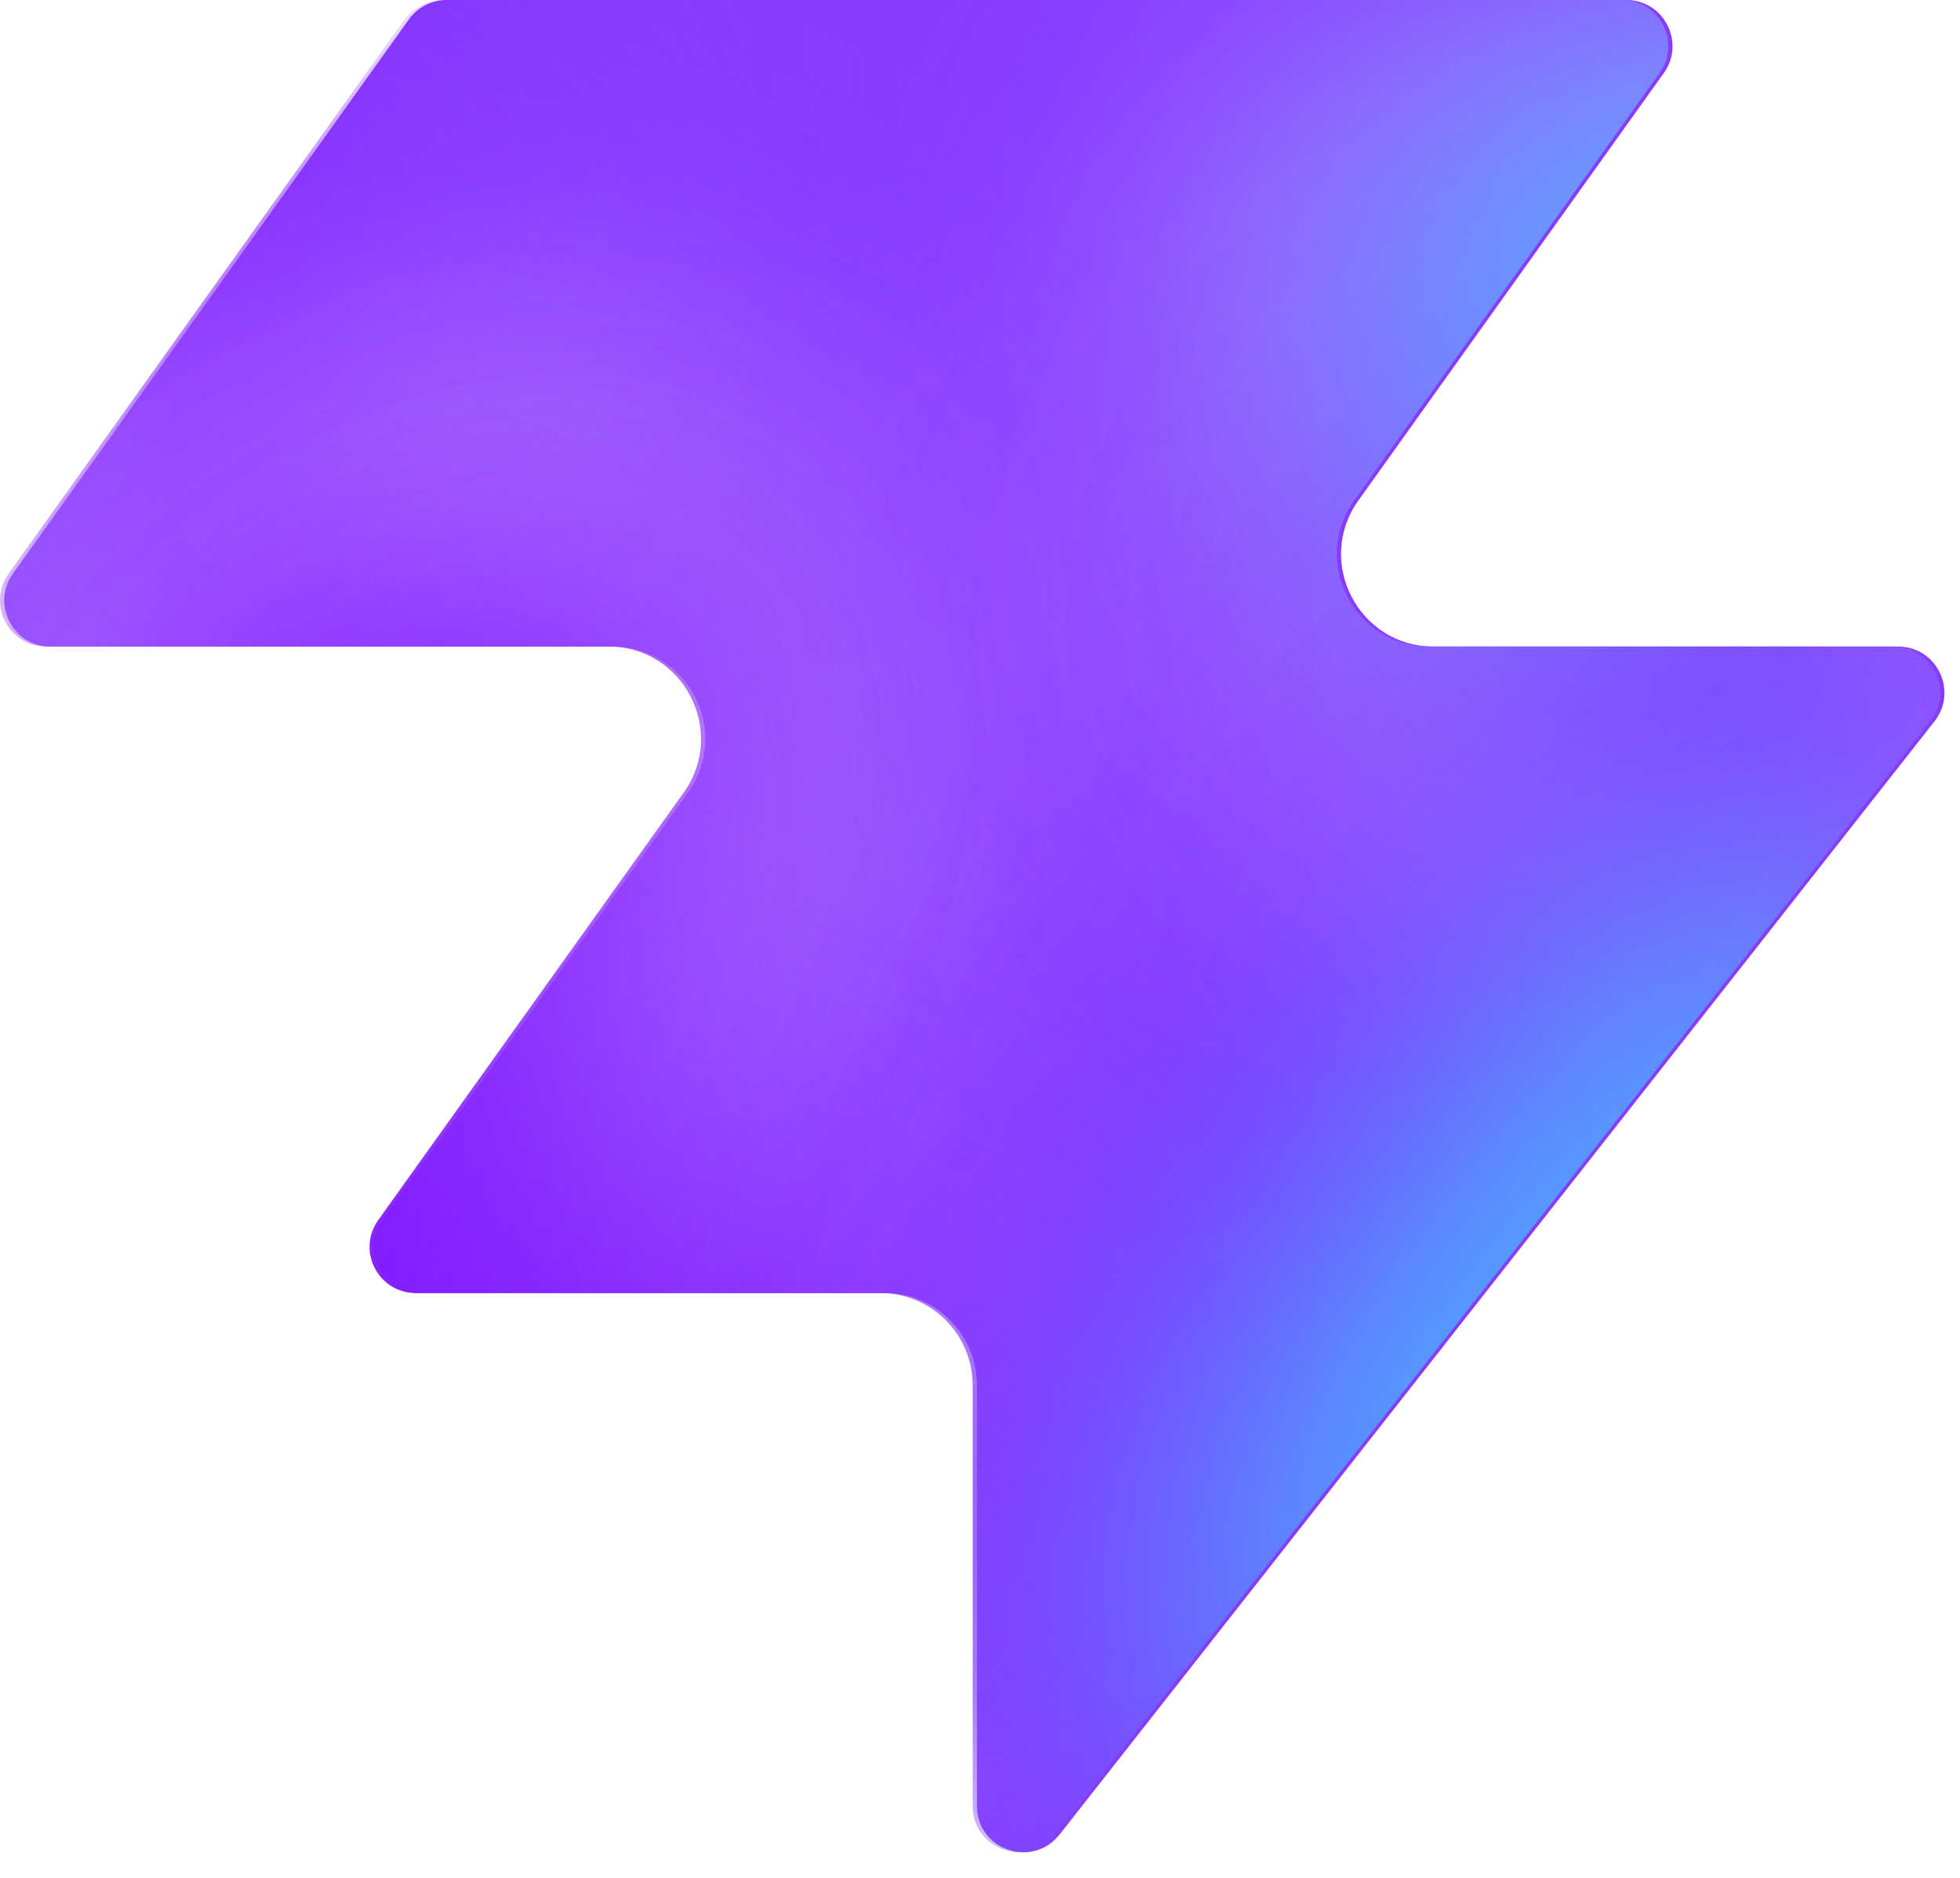
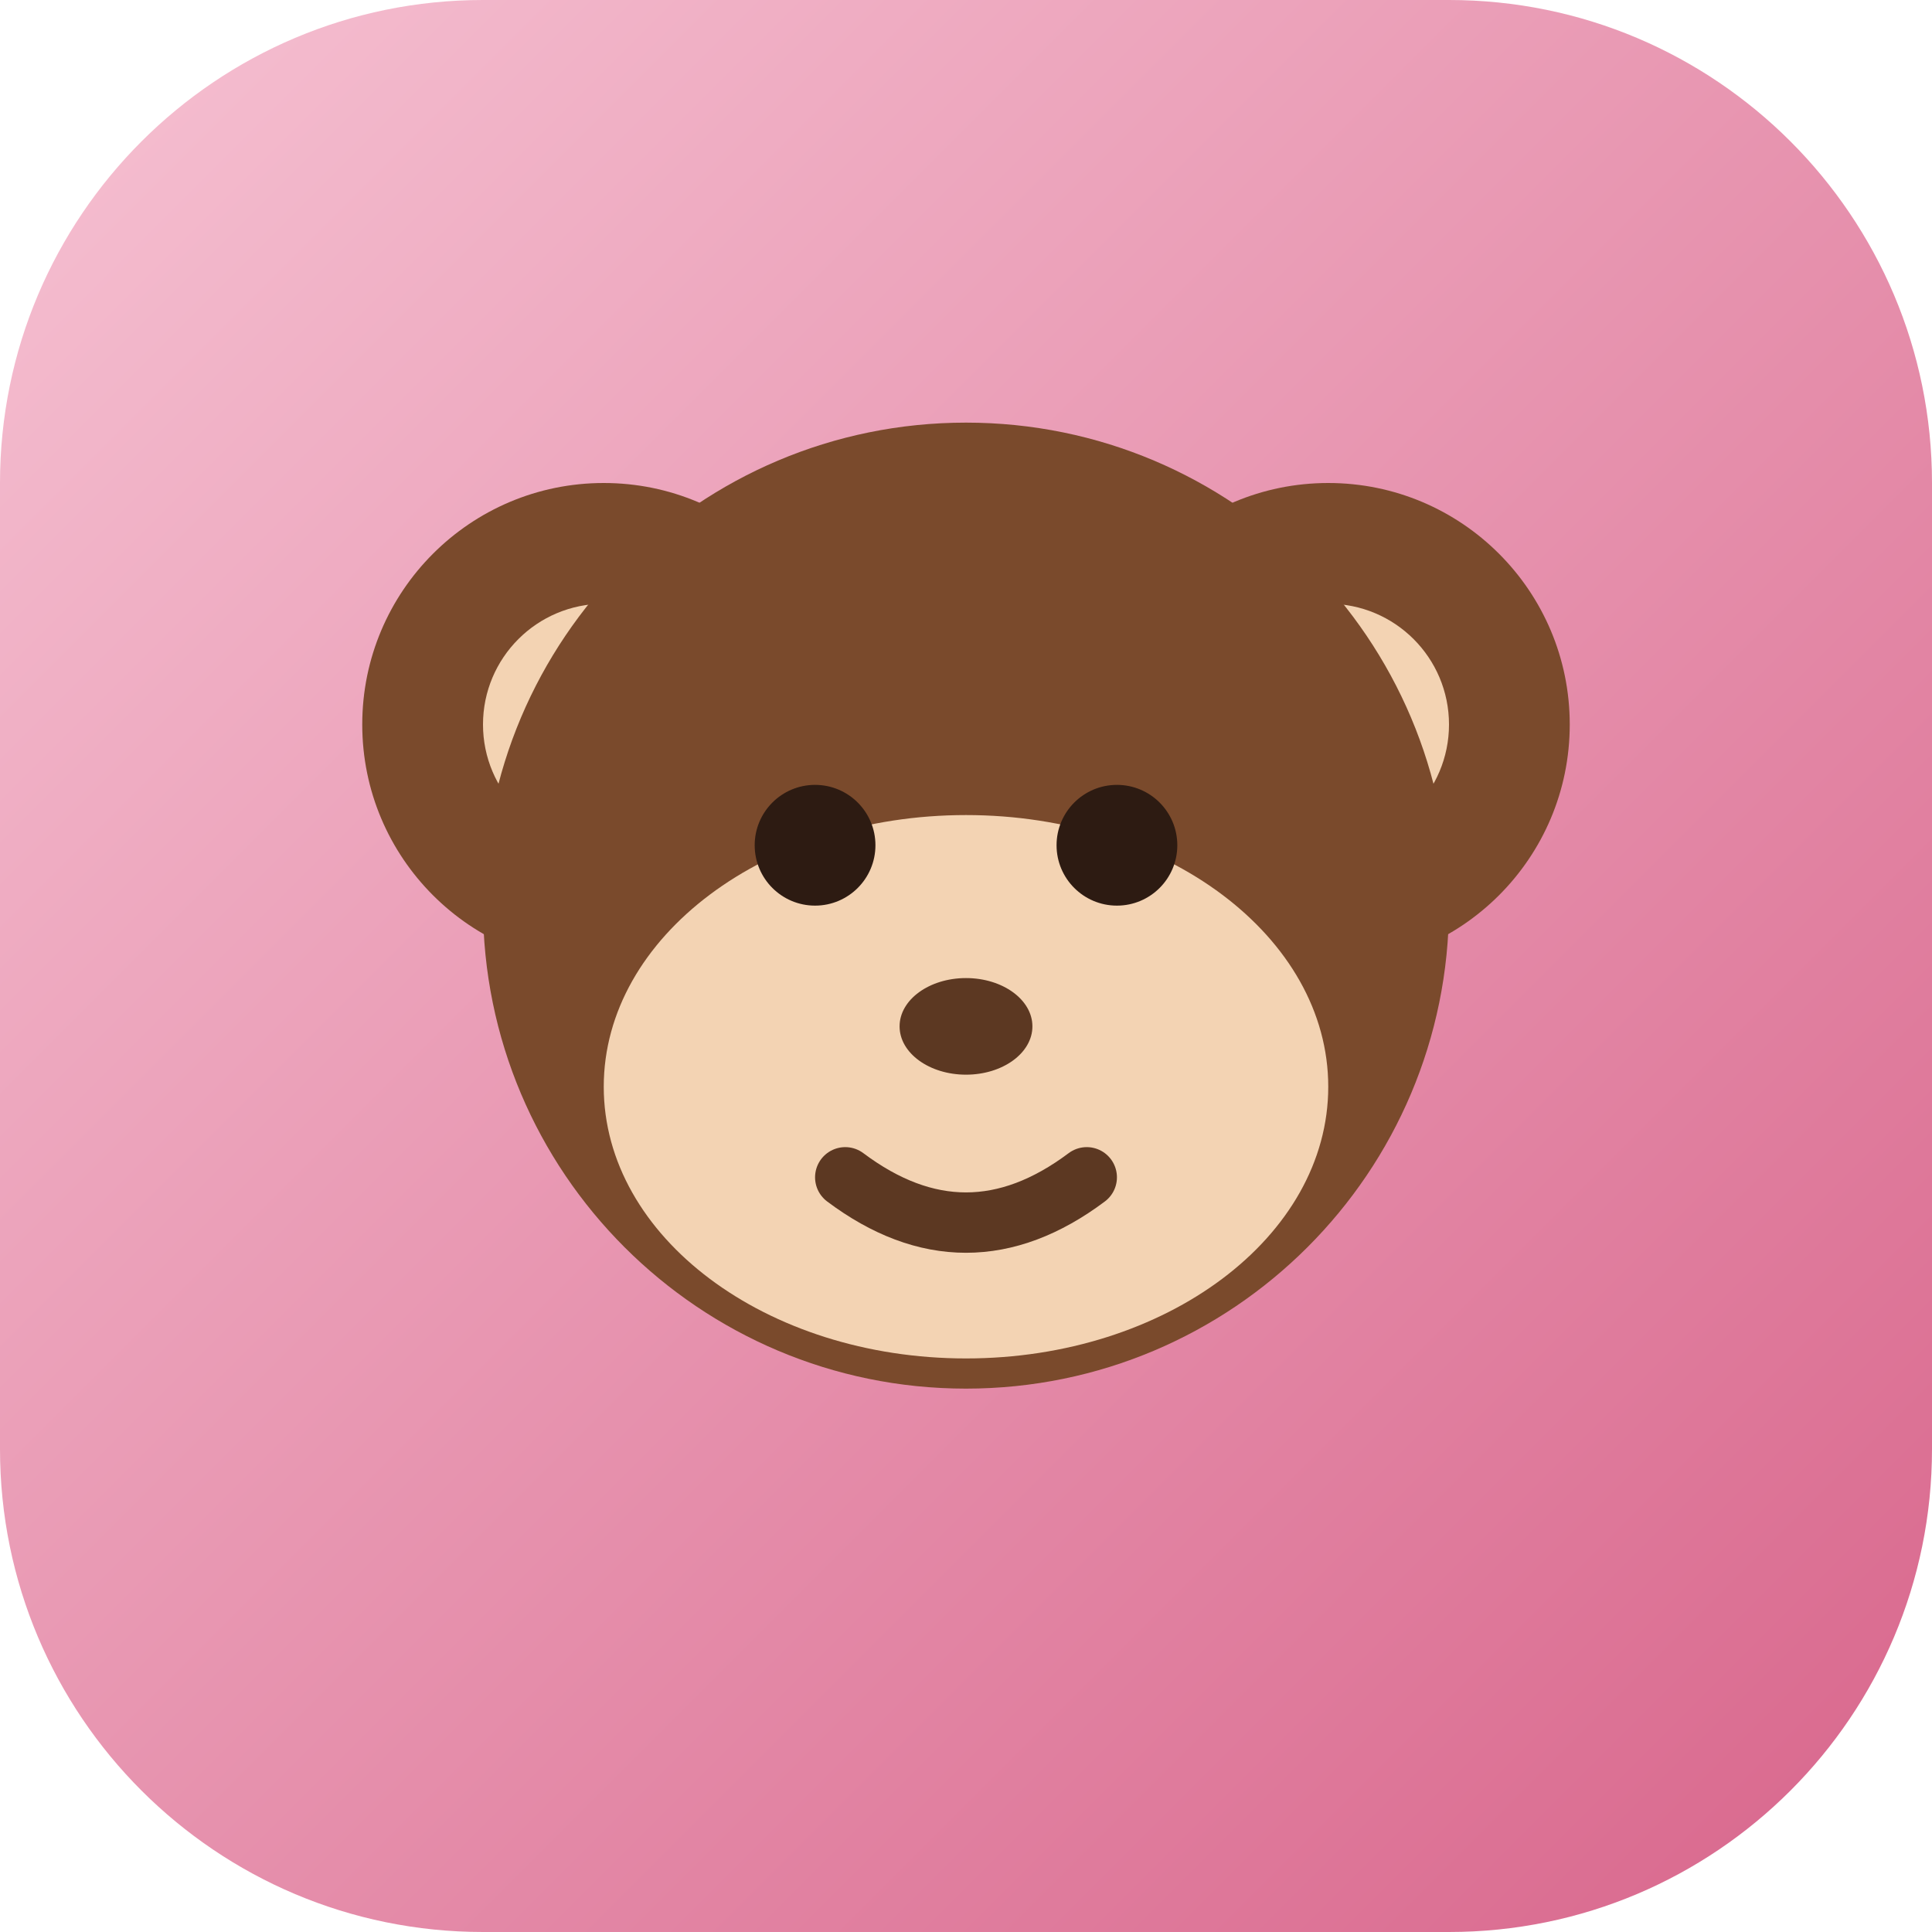
- <svg xmlns="http://www.w3.org/2000/svg" width="48" height="46" fill="none" viewBox="0 0 48 46">
-   <path fill="#863bff" d="M25.946 44.938c-.664.845-2.021.375-2.021-.698V33.937a2.26 2.26 0 0 0-2.262-2.262H10.287c-.92 0-1.456-1.04-.92-1.788l7.48-10.471c1.07-1.497 0-3.578-1.842-3.578H1.237c-.92 0-1.456-1.04-.92-1.788L10.013.474c.214-.297.556-.474.92-.474h28.894c.92 0 1.456 1.04.92 1.788l-7.48 10.471c-1.07 1.498 0 3.579 1.842 3.579h11.377c.943 0 1.473 1.088.89 1.83L25.947 44.94z" style="fill:#863bff;fill:color(display-p3 .525 .23 1);fill-opacity:1" />
-   <mask id="a" width="48" height="46" x="0" y="0" maskUnits="userSpaceOnUse" style="mask-type:alpha">
-     <path fill="#000" d="M25.842 44.938c-.664.844-2.021.375-2.021-.698V33.937a2.26 2.26 0 0 0-2.262-2.262H10.183c-.92 0-1.456-1.04-.92-1.788l7.48-10.471c1.07-1.498 0-3.579-1.842-3.579H1.133c-.92 0-1.456-1.04-.92-1.787L9.91.473c.214-.297.556-.474.92-.474h28.894c.92 0 1.456 1.04.92 1.788l-7.48 10.471c-1.07 1.498 0 3.578 1.842 3.578h11.377c.943 0 1.473 1.088.89 1.832L25.843 44.94z" style="fill:#000;fill-opacity:1" />
-   </mask>
-   <g mask="url(#a)">
-     <g filter="url(#b)">
-       <ellipse cx="5.508" cy="14.704" fill="#ede6ff" rx="5.508" ry="14.704" style="fill:#ede6ff;fill:color(display-p3 .927 .903 1);fill-opacity:1" transform="matrix(.00324 1 1 -.00324 -4.47 31.516)" />
-     </g>
-     <g filter="url(#c)">
-       <ellipse cx="10.399" cy="29.851" fill="#ede6ff" rx="10.399" ry="29.851" style="fill:#ede6ff;fill:color(display-p3 .927 .903 1);fill-opacity:1" transform="matrix(.00324 1 1 -.00324 -39.328 7.883)" />
-     </g>
-     <g filter="url(#d)">
-       <ellipse cx="5.508" cy="30.487" fill="#7e14ff" rx="5.508" ry="30.487" style="fill:#7e14ff;fill:color(display-p3 .492 .077 1);fill-opacity:1" transform="rotate(89.814 -25.913 -14.639)scale(1 -1)" />
-     </g>
-     <g filter="url(#e)">
-       <ellipse cx="5.508" cy="30.599" fill="#7e14ff" rx="5.508" ry="30.599" style="fill:#7e14ff;fill:color(display-p3 .492 .077 1);fill-opacity:1" transform="rotate(89.814 -32.644 -3.334)scale(1 -1)" />
-     </g>
-     <g filter="url(#f)">
-       <ellipse cx="5.508" cy="30.599" fill="#7e14ff" rx="5.508" ry="30.599" style="fill:#7e14ff;fill:color(display-p3 .492 .077 1);fill-opacity:1" transform="matrix(.00324 1 1 -.00324 -34.34 30.47)" />
-     </g>
-     <g filter="url(#g)">
-       <ellipse cx="14.072" cy="22.078" fill="#ede6ff" rx="14.072" ry="22.078" style="fill:#ede6ff;fill:color(display-p3 .927 .903 1);fill-opacity:1" transform="rotate(93.35 24.506 48.493)scale(-1 1)" />
-     </g>
-     <g filter="url(#h)">
-       <ellipse cx="3.47" cy="21.501" fill="#7e14ff" rx="3.47" ry="21.501" style="fill:#7e14ff;fill:color(display-p3 .492 .077 1);fill-opacity:1" transform="rotate(89.009 28.708 47.59)scale(-1 1)" />
-     </g>
-     <g filter="url(#i)">
-       <ellipse cx="3.47" cy="21.501" fill="#7e14ff" rx="3.47" ry="21.501" style="fill:#7e14ff;fill:color(display-p3 .492 .077 1);fill-opacity:1" transform="rotate(89.009 28.708 47.59)scale(-1 1)" />
-     </g>
-     <g filter="url(#j)">
-       <ellipse cx=".387" cy="8.972" fill="#7e14ff" rx="4.407" ry="29.108" style="fill:#7e14ff;fill:color(display-p3 .492 .077 1);fill-opacity:1" transform="rotate(39.51 .387 8.972)" />
-     </g>
-     <g filter="url(#k)">
-       <ellipse cx="47.523" cy="-6.092" fill="#7e14ff" rx="4.407" ry="29.108" style="fill:#7e14ff;fill:color(display-p3 .492 .077 1);fill-opacity:1" transform="rotate(37.892 47.523 -6.092)" />
-     </g>
-     <g filter="url(#l)">
-       <ellipse cx="41.412" cy="6.333" fill="#47bfff" rx="5.971" ry="9.665" style="fill:#47bfff;fill:color(display-p3 .28 .748 1);fill-opacity:1" transform="rotate(37.892 41.412 6.333)" />
-     </g>
-     <g filter="url(#m)">
-       <ellipse cx="-1.879" cy="38.332" fill="#7e14ff" rx="4.407" ry="29.108" style="fill:#7e14ff;fill:color(display-p3 .492 .077 1);fill-opacity:1" transform="rotate(37.892 -1.88 38.332)" />
-     </g>
-     <g filter="url(#n)">
-       <ellipse cx="-1.879" cy="38.332" fill="#7e14ff" rx="4.407" ry="29.108" style="fill:#7e14ff;fill:color(display-p3 .492 .077 1);fill-opacity:1" transform="rotate(37.892 -1.88 38.332)" />
-     </g>
-     <g filter="url(#o)">
-       <ellipse cx="35.651" cy="29.907" fill="#7e14ff" rx="4.407" ry="29.108" style="fill:#7e14ff;fill:color(display-p3 .492 .077 1);fill-opacity:1" transform="rotate(37.892 35.651 29.907)" />
-     </g>
-     <g filter="url(#p)">
-       <ellipse cx="38.418" cy="32.4" fill="#47bfff" rx="5.971" ry="15.297" style="fill:#47bfff;fill:color(display-p3 .28 .748 1);fill-opacity:1" transform="rotate(37.892 38.418 32.4)" />
-     </g>
-   </g>
+ <svg xmlns="http://www.w3.org/2000/svg" viewBox="0 0 64 64">
  <defs>
-     <filter id="b" width="60.045" height="41.654" x="-19.77" y="16.149" color-interpolation-filters="sRGB" filterUnits="userSpaceOnUse">
-       <feFlood flood-opacity="0" result="BackgroundImageFix" />
-       <feBlend in="SourceGraphic" in2="BackgroundImageFix" result="shape" />
-       <feGaussianBlur result="effect1_foregroundBlur_2002_17158" stdDeviation="7.659" />
-     </filter>
-     <filter id="c" width="90.34" height="51.437" x="-54.613" y="-7.533" color-interpolation-filters="sRGB" filterUnits="userSpaceOnUse">
-       <feFlood flood-opacity="0" result="BackgroundImageFix" />
-       <feBlend in="SourceGraphic" in2="BackgroundImageFix" result="shape" />
-       <feGaussianBlur result="effect1_foregroundBlur_2002_17158" stdDeviation="7.659" />
-     </filter>
-     <filter id="d" width="79.355" height="29.4" x="-49.64" y="2.03" color-interpolation-filters="sRGB" filterUnits="userSpaceOnUse">
-       <feFlood flood-opacity="0" result="BackgroundImageFix" />
-       <feBlend in="SourceGraphic" in2="BackgroundImageFix" result="shape" />
-       <feGaussianBlur result="effect1_foregroundBlur_2002_17158" stdDeviation="4.596" />
-     </filter>
-     <filter id="e" width="79.579" height="29.4" x="-45.045" y="20.029" color-interpolation-filters="sRGB" filterUnits="userSpaceOnUse">
-       <feFlood flood-opacity="0" result="BackgroundImageFix" />
-       <feBlend in="SourceGraphic" in2="BackgroundImageFix" result="shape" />
-       <feGaussianBlur result="effect1_foregroundBlur_2002_17158" stdDeviation="4.596" />
-     </filter>
-     <filter id="f" width="79.579" height="29.4" x="-43.513" y="21.178" color-interpolation-filters="sRGB" filterUnits="userSpaceOnUse">
-       <feFlood flood-opacity="0" result="BackgroundImageFix" />
-       <feBlend in="SourceGraphic" in2="BackgroundImageFix" result="shape" />
-       <feGaussianBlur result="effect1_foregroundBlur_2002_17158" stdDeviation="4.596" />
-     </filter>
-     <filter id="g" width="74.749" height="58.852" x="15.756" y="-17.901" color-interpolation-filters="sRGB" filterUnits="userSpaceOnUse">
-       <feFlood flood-opacity="0" result="BackgroundImageFix" />
-       <feBlend in="SourceGraphic" in2="BackgroundImageFix" result="shape" />
-       <feGaussianBlur result="effect1_foregroundBlur_2002_17158" stdDeviation="7.659" />
-     </filter>
-     <filter id="h" width="61.377" height="25.362" x="23.548" y="2.284" color-interpolation-filters="sRGB" filterUnits="userSpaceOnUse">
-       <feFlood flood-opacity="0" result="BackgroundImageFix" />
-       <feBlend in="SourceGraphic" in2="BackgroundImageFix" result="shape" />
-       <feGaussianBlur result="effect1_foregroundBlur_2002_17158" stdDeviation="4.596" />
-     </filter>
-     <filter id="i" width="61.377" height="25.362" x="23.548" y="2.284" color-interpolation-filters="sRGB" filterUnits="userSpaceOnUse">
-       <feFlood flood-opacity="0" result="BackgroundImageFix" />
-       <feBlend in="SourceGraphic" in2="BackgroundImageFix" result="shape" />
-       <feGaussianBlur result="effect1_foregroundBlur_2002_17158" stdDeviation="4.596" />
-     </filter>
-     <filter id="j" width="56.045" height="63.649" x="-27.636" y="-22.853" color-interpolation-filters="sRGB" filterUnits="userSpaceOnUse">
-       <feFlood flood-opacity="0" result="BackgroundImageFix" />
-       <feBlend in="SourceGraphic" in2="BackgroundImageFix" result="shape" />
-       <feGaussianBlur result="effect1_foregroundBlur_2002_17158" stdDeviation="4.596" />
-     </filter>
-     <filter id="k" width="54.814" height="64.646" x="20.116" y="-38.415" color-interpolation-filters="sRGB" filterUnits="userSpaceOnUse">
-       <feFlood flood-opacity="0" result="BackgroundImageFix" />
-       <feBlend in="SourceGraphic" in2="BackgroundImageFix" result="shape" />
-       <feGaussianBlur result="effect1_foregroundBlur_2002_17158" stdDeviation="4.596" />
-     </filter>
-     <filter id="l" width="33.541" height="35.313" x="24.641" y="-11.323" color-interpolation-filters="sRGB" filterUnits="userSpaceOnUse">
-       <feFlood flood-opacity="0" result="BackgroundImageFix" />
-       <feBlend in="SourceGraphic" in2="BackgroundImageFix" result="shape" />
-       <feGaussianBlur result="effect1_foregroundBlur_2002_17158" stdDeviation="4.596" />
-     </filter>
-     <filter id="m" width="54.814" height="64.646" x="-29.286" y="6.009" color-interpolation-filters="sRGB" filterUnits="userSpaceOnUse">
-       <feFlood flood-opacity="0" result="BackgroundImageFix" />
-       <feBlend in="SourceGraphic" in2="BackgroundImageFix" result="shape" />
-       <feGaussianBlur result="effect1_foregroundBlur_2002_17158" stdDeviation="4.596" />
-     </filter>
-     <filter id="n" width="54.814" height="64.646" x="-29.286" y="6.009" color-interpolation-filters="sRGB" filterUnits="userSpaceOnUse">
-       <feFlood flood-opacity="0" result="BackgroundImageFix" />
-       <feBlend in="SourceGraphic" in2="BackgroundImageFix" result="shape" />
-       <feGaussianBlur result="effect1_foregroundBlur_2002_17158" stdDeviation="4.596" />
-     </filter>
-     <filter id="o" width="54.814" height="64.646" x="8.244" y="-2.416" color-interpolation-filters="sRGB" filterUnits="userSpaceOnUse">
-       <feFlood flood-opacity="0" result="BackgroundImageFix" />
-       <feBlend in="SourceGraphic" in2="BackgroundImageFix" result="shape" />
-       <feGaussianBlur result="effect1_foregroundBlur_2002_17158" stdDeviation="4.596" />
-     </filter>
-     <filter id="p" width="39.409" height="43.623" x="18.713" y="10.588" color-interpolation-filters="sRGB" filterUnits="userSpaceOnUse">
-       <feFlood flood-opacity="0" result="BackgroundImageFix" />
-       <feBlend in="SourceGraphic" in2="BackgroundImageFix" result="shape" />
-       <feGaussianBlur result="effect1_foregroundBlur_2002_17158" stdDeviation="4.596" />
-     </filter>
+     <linearGradient id="bg" x1="0" y1="0" x2="1" y2="1">
+       <stop offset="0%" stop-color="#f6c2d3" />
+       <stop offset="100%" stop-color="#d8658b" />
+     </linearGradient>
  </defs>
+   <rect width="64" height="64" rx="16" fill="url(#bg)" />
+   <circle cx="20" cy="24" r="8" fill="#7a4a2c" />
+   <circle cx="44" cy="24" r="8" fill="#7a4a2c" />
+   <circle cx="20" cy="24" r="4" fill="#f3d3b3" />
+   <circle cx="44" cy="24" r="4" fill="#f3d3b3" />
+   <circle cx="32" cy="30" r="16" fill="#7a4a2c" />
+   <ellipse cx="32" cy="36" rx="12" ry="9" fill="#f3d3b3" />
+   <circle cx="27" cy="28" r="2" fill="#2d1b12" />
+   <circle cx="37" cy="28" r="2" fill="#2d1b12" />
+   <ellipse cx="32" cy="34" rx="2.2" ry="1.6" fill="#5c3822" />
+   <path d="M28 39 Q32 42 36 39" fill="none" stroke="#5c3822" stroke-width="2" stroke-linecap="round" />
</svg>
